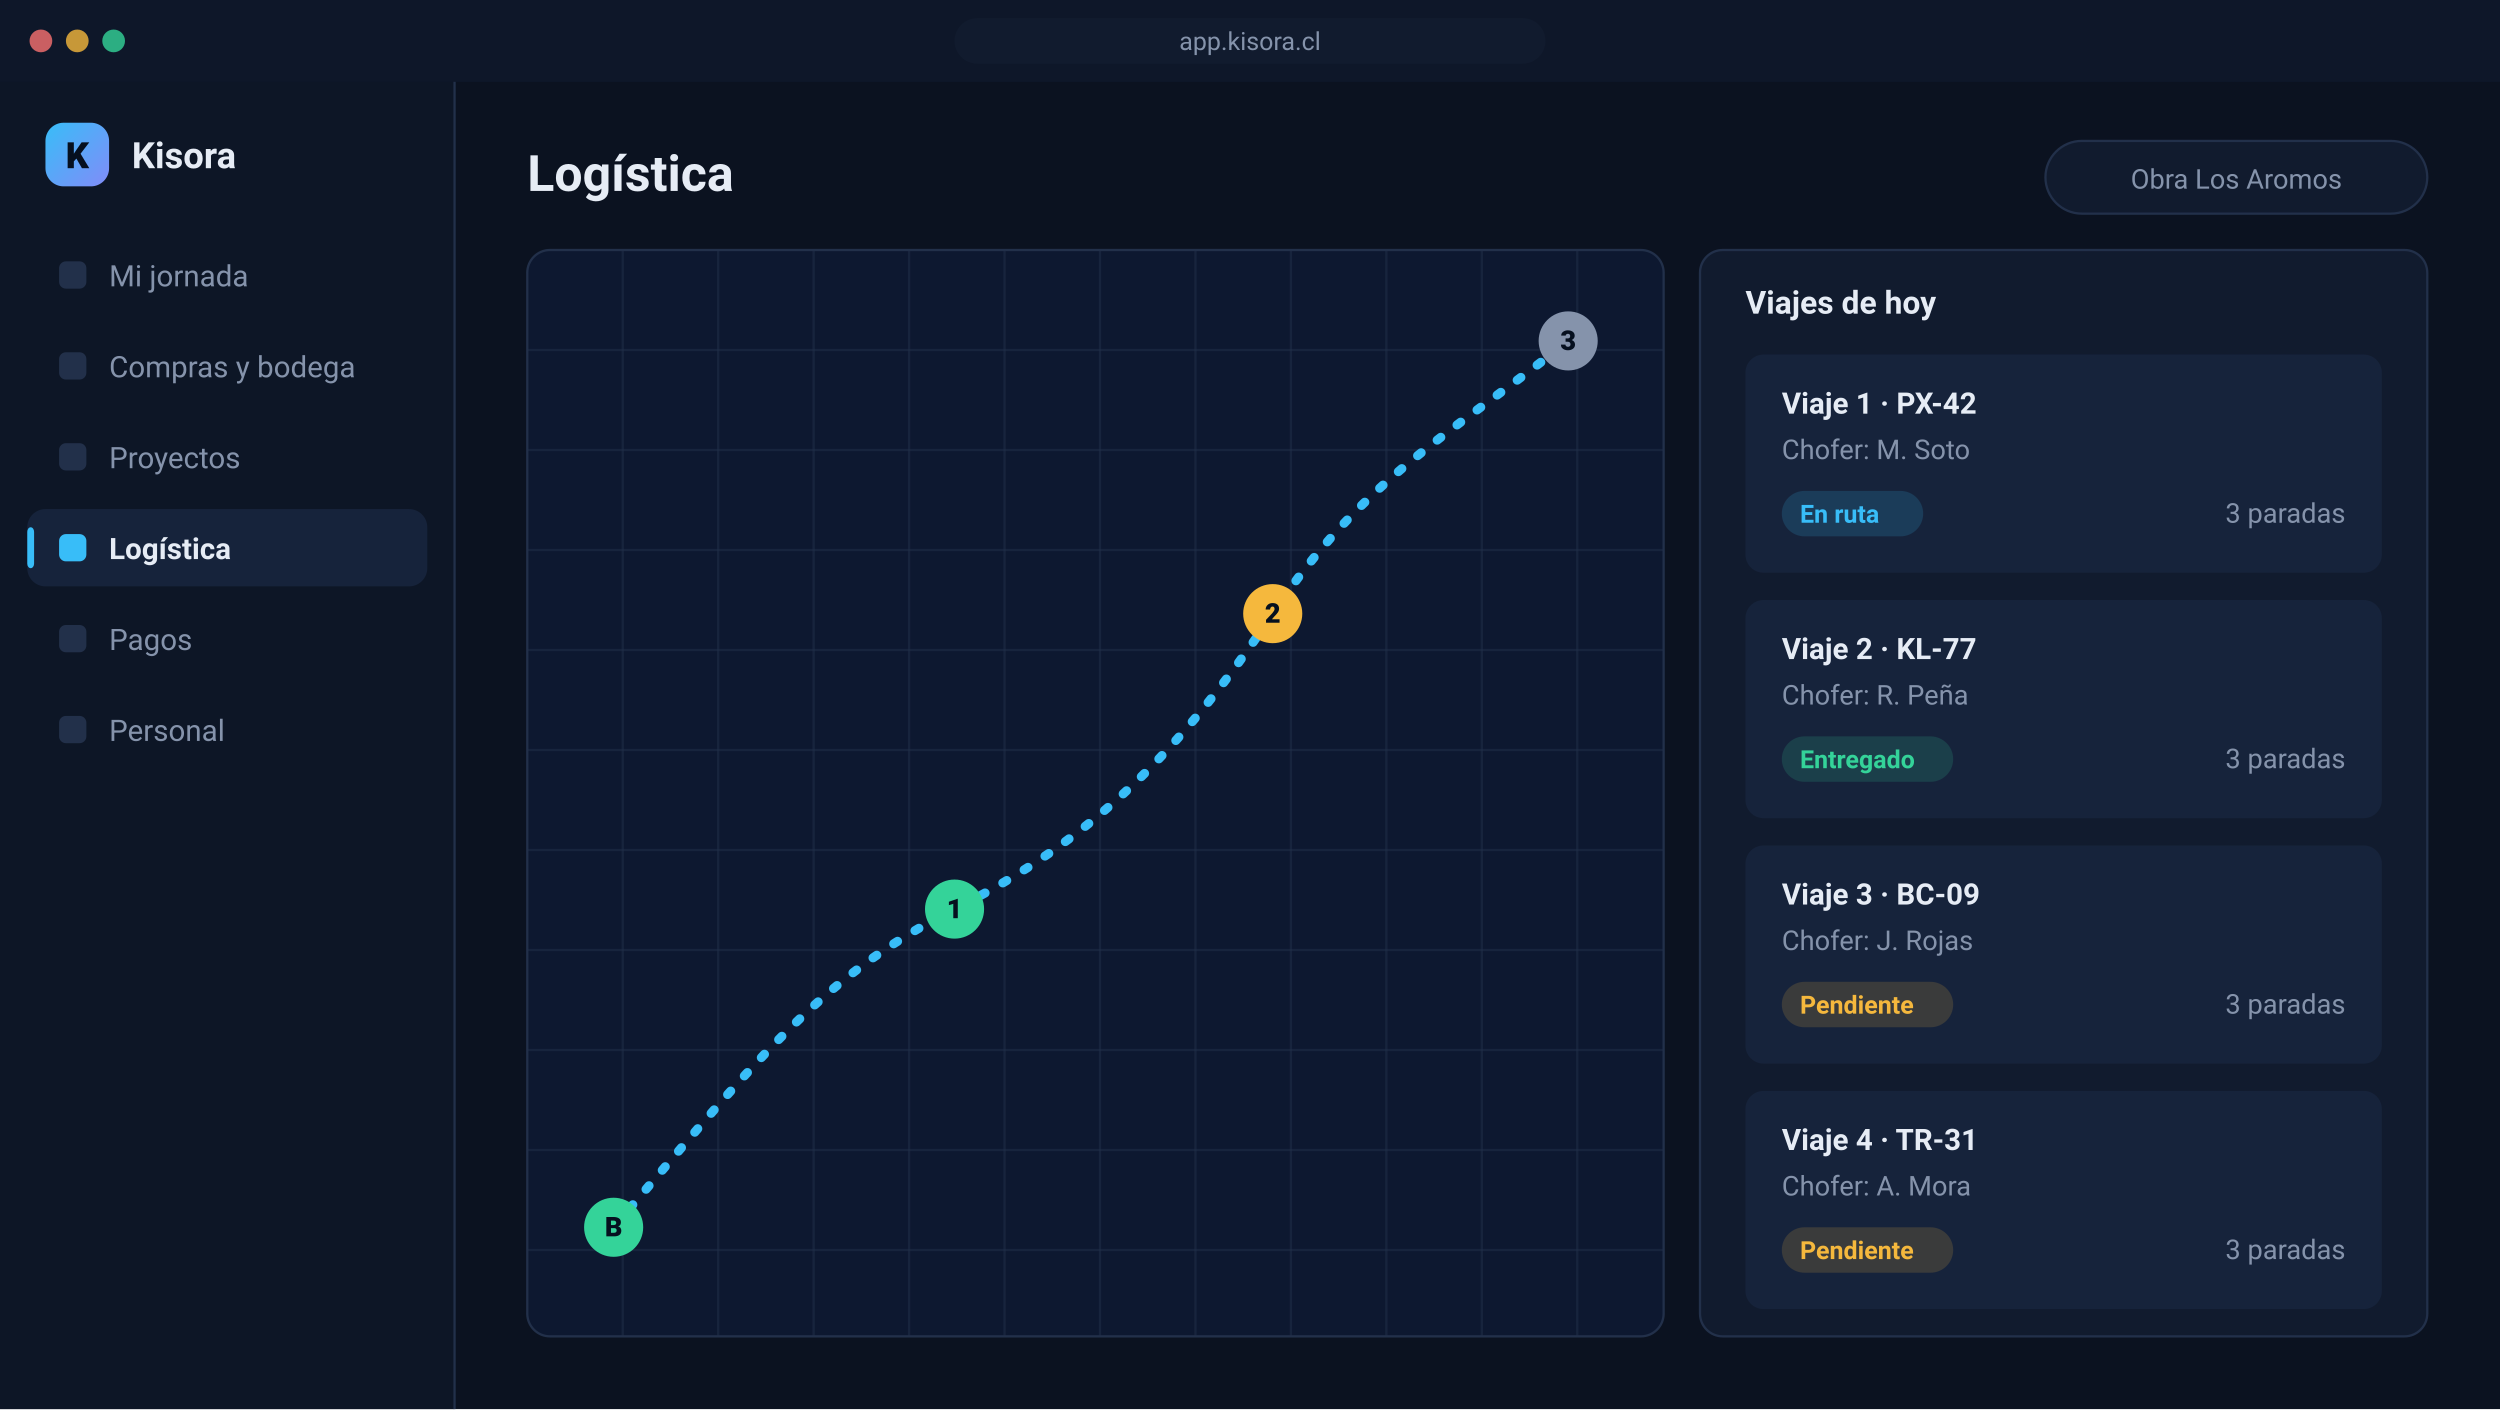
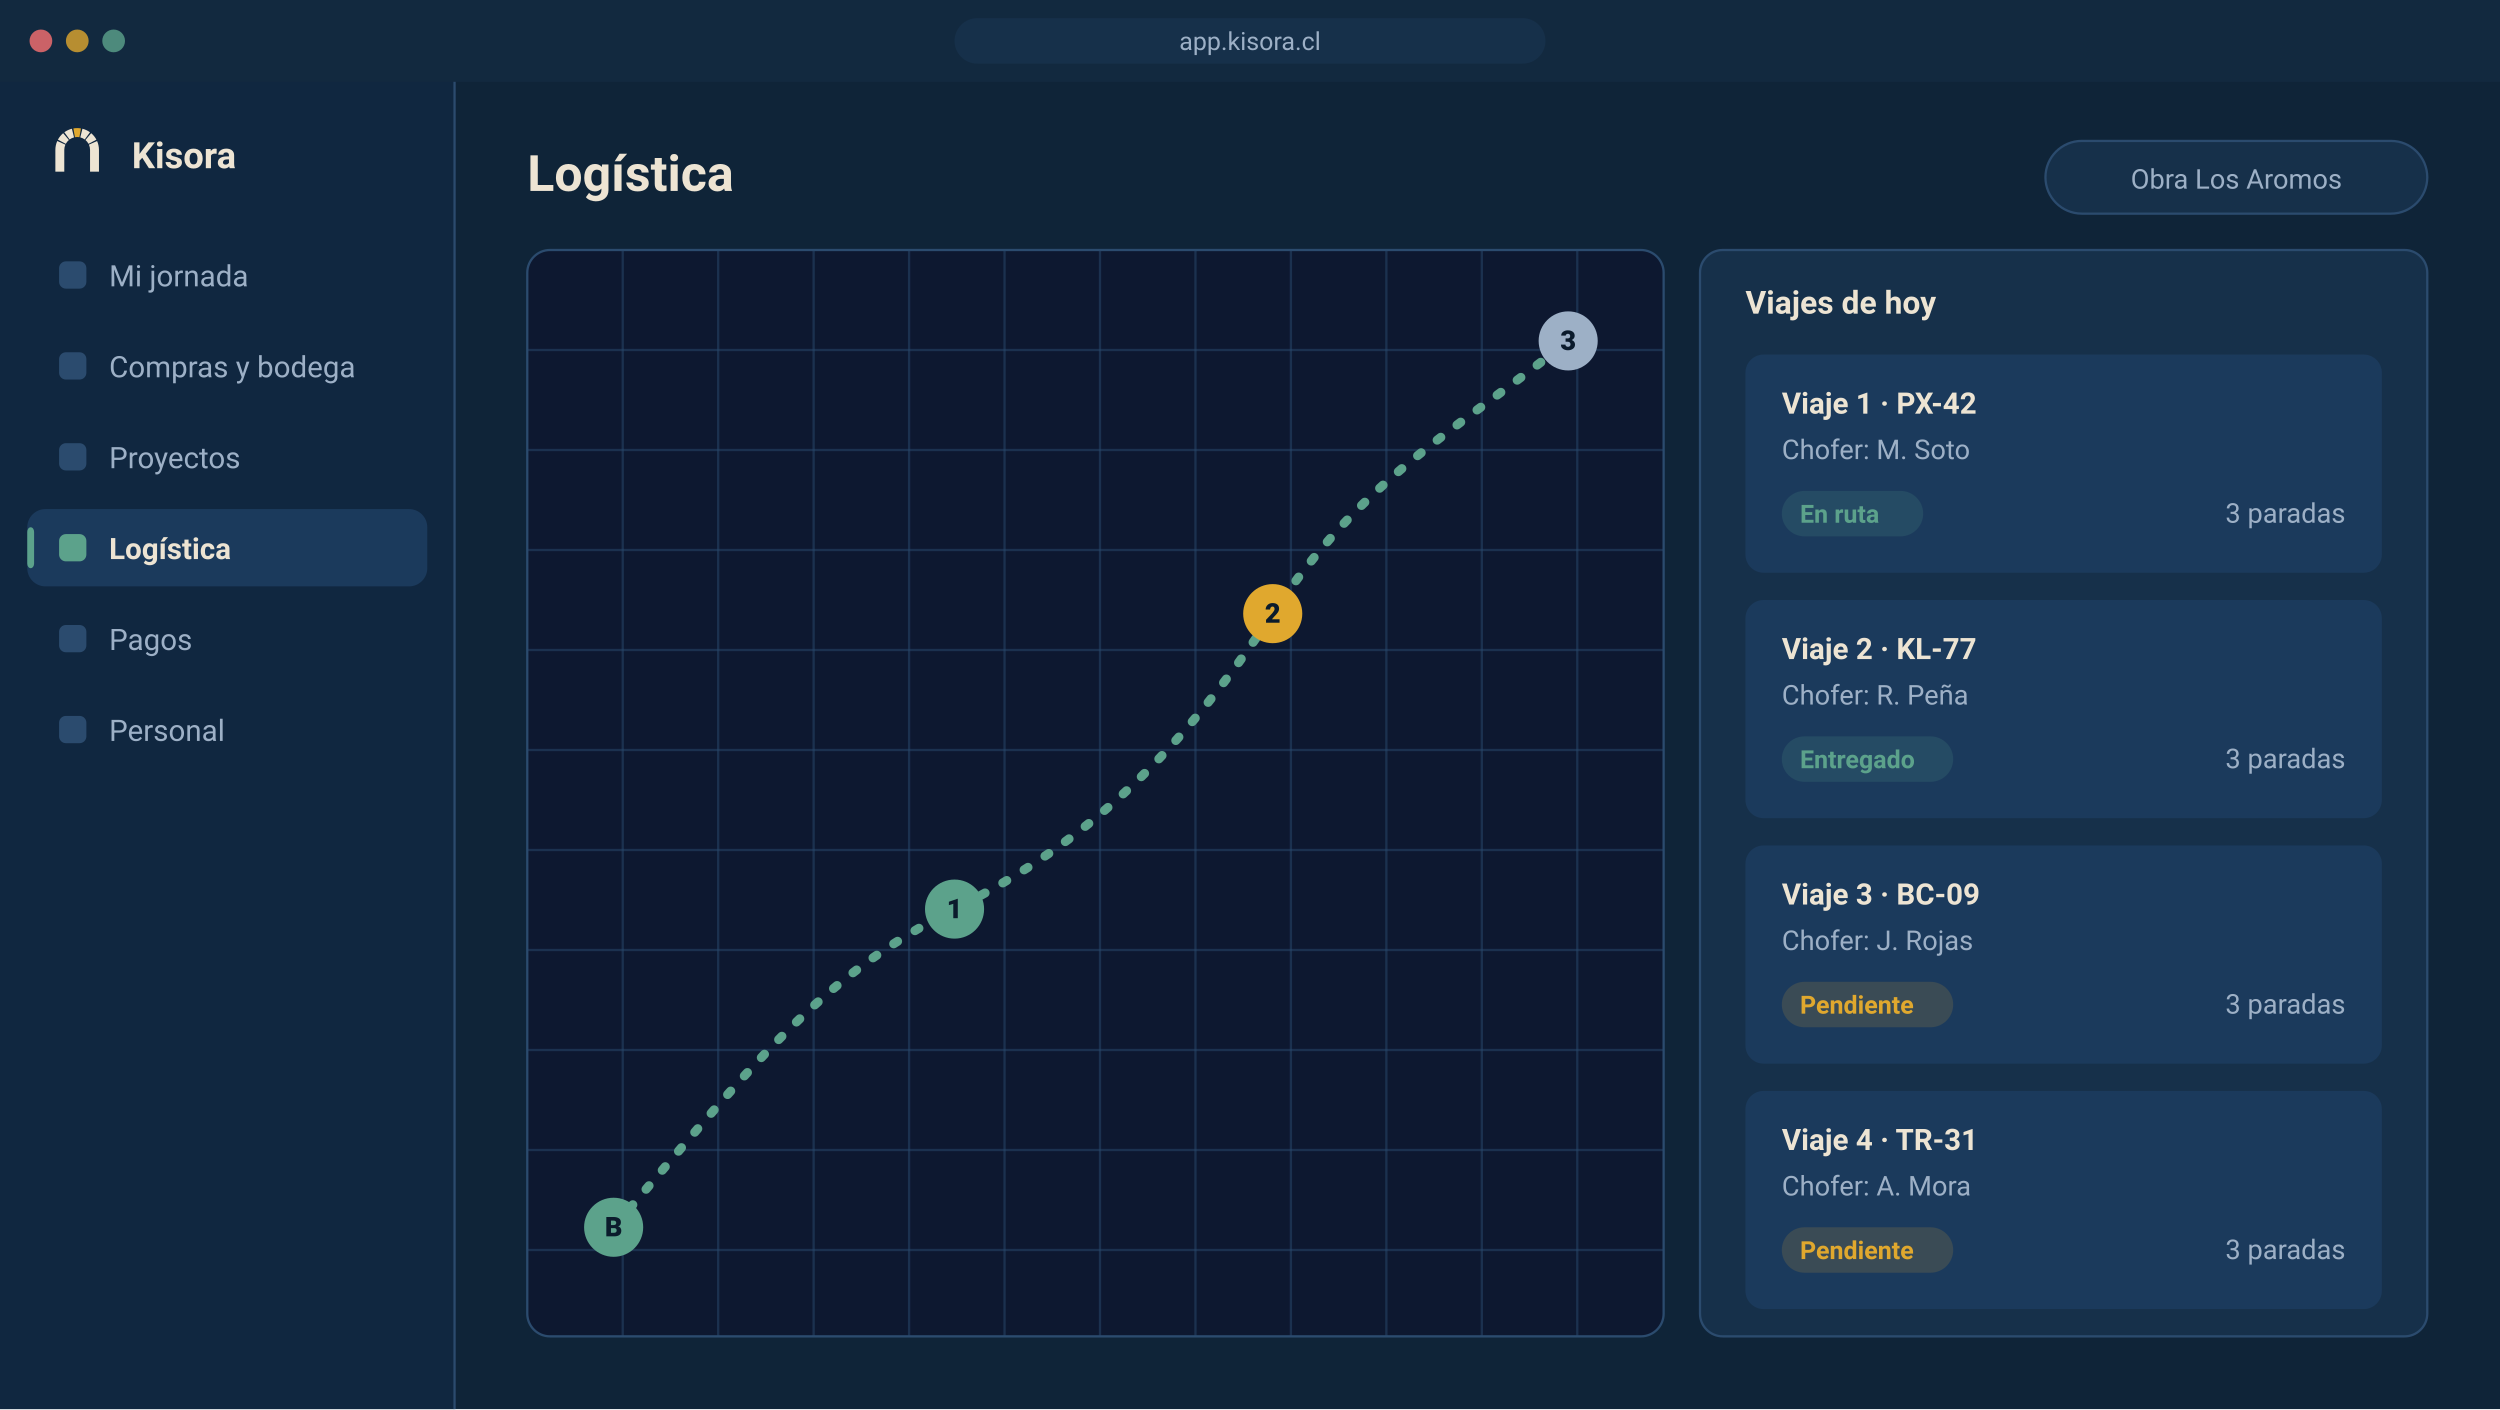
<svg xmlns="http://www.w3.org/2000/svg" viewBox="0 0 1100 620" width="1100" height="620">
-   <defs>
-     <linearGradient id="g" x1="0" y1="0" x2="1" y2="1">
-       <stop offset="0" stop-color="#38BDF8" />
-       <stop offset="1" stop-color="#818CF8" />
-     </linearGradient>
-   </defs>
-   <rect x="0" y="0" width="1100" height="620" rx="0" fill="#0B1220" />
-   <rect x="0" y="0" width="1100" height="36" rx="0" fill="#0E1729" />
+   <rect x="0" y="0" width="1100" height="620" rx="0" fill="#0F2438" />
+   <rect x="0" y="0" width="1100" height="36" rx="0" fill="#12293F" />
  <circle cx="18" cy="18" r="5" fill="#F87171" fill-opacity=".8" />
-   <circle cx="34" cy="18" r="5" fill="#F5B83D" fill-opacity=".8" />
-   <circle cx="50" cy="18" r="5" fill="#34D399" fill-opacity=".8" />
-   <rect x="420" y="8" width="260" height="20" rx="10" fill="#111B2E" />
-   <text x="550" y="22" font-size="11" fill="#8593AB" font-weight="400" text-anchor="middle" font-family="'Segoe UI',Roboto,Helvetica,Arial,sans-serif">app.kisora.cl</text>
-   <rect x="0" y="36" width="200" height="584" rx="0" fill="#0D1626" />
-   <line x1="200" y1="36" x2="200" y2="620" stroke="#22304A" />
-   <rect x="20" y="54" width="28" height="28" rx="8" fill="url(#g)" />
-   <text x="34" y="74" font-size="16" fill="#06101F" font-weight="800" text-anchor="middle" font-family="'Segoe UI',Roboto,Helvetica,Arial,sans-serif">K</text>
-   <text x="58" y="74" font-size="16" fill="#E6ECF5" font-weight="700" text-anchor="start" font-family="'Segoe UI',Roboto,Helvetica,Arial,sans-serif">Kisora</text>
-   <rect x="26" y="115" width="12" height="12" rx="3" fill="#22304A" />
-   <text x="48" y="126" font-size="13" fill="#8593AB" font-weight="400" text-anchor="start" font-family="'Segoe UI',Roboto,Helvetica,Arial,sans-serif">Mi jornada</text>
-   <rect x="26" y="155" width="12" height="12" rx="3" fill="#22304A" />
-   <text x="48" y="166" font-size="13" fill="#8593AB" font-weight="400" text-anchor="start" font-family="'Segoe UI',Roboto,Helvetica,Arial,sans-serif">Compras y bodega</text>
-   <rect x="26" y="195" width="12" height="12" rx="3" fill="#22304A" />
-   <text x="48" y="206" font-size="13" fill="#8593AB" font-weight="400" text-anchor="start" font-family="'Segoe UI',Roboto,Helvetica,Arial,sans-serif">Proyectos</text>
-   <rect x="12" y="224" width="176" height="34" rx="8" fill="#16233B" />
-   <rect x="12" y="232" width="3" height="18" rx="2" fill="#38BDF8" />
-   <rect x="26" y="235" width="12" height="12" rx="3" fill="#38BDF8" />
-   <text x="48" y="246" font-size="13" fill="#E6ECF5" font-weight="600" text-anchor="start" font-family="'Segoe UI',Roboto,Helvetica,Arial,sans-serif">Logística</text>
-   <rect x="26" y="275" width="12" height="12" rx="3" fill="#22304A" />
-   <text x="48" y="286" font-size="13" fill="#8593AB" font-weight="400" text-anchor="start" font-family="'Segoe UI',Roboto,Helvetica,Arial,sans-serif">Pagos</text>
-   <rect x="26" y="315" width="12" height="12" rx="3" fill="#22304A" />
-   <text x="48" y="326" font-size="13" fill="#8593AB" font-weight="400" text-anchor="start" font-family="'Segoe UI',Roboto,Helvetica,Arial,sans-serif">Personal</text>
-   <text x="232" y="84" font-size="22" fill="#E6ECF5" font-weight="700" text-anchor="start" font-family="'Segoe UI',Roboto,Helvetica,Arial,sans-serif">Logística</text>
-   <rect x="900" y="62" width="168" height="32" rx="16" fill="#111B2E" stroke="#22304A" />
-   <text x="984" y="83" font-size="12" fill="#8593AB" font-weight="400" text-anchor="middle" font-family="'Segoe UI',Roboto,Helvetica,Arial,sans-serif">Obra Los Aromos</text>
-   <rect x="232" y="110" width="500" height="478" rx="10" fill="#0D1830" stroke="#22304A" />
-   <line x1="274" y1="110" x2="274" y2="588" stroke="#22304A" stroke-opacity=".5" />
-   <line x1="316" y1="110" x2="316" y2="588" stroke="#22304A" stroke-opacity=".5" />
-   <line x1="358" y1="110" x2="358" y2="588" stroke="#22304A" stroke-opacity=".5" />
-   <line x1="400" y1="110" x2="400" y2="588" stroke="#22304A" stroke-opacity=".5" />
-   <line x1="442" y1="110" x2="442" y2="588" stroke="#22304A" stroke-opacity=".5" />
-   <line x1="484" y1="110" x2="484" y2="588" stroke="#22304A" stroke-opacity=".5" />
-   <line x1="526" y1="110" x2="526" y2="588" stroke="#22304A" stroke-opacity=".5" />
-   <line x1="568" y1="110" x2="568" y2="588" stroke="#22304A" stroke-opacity=".5" />
-   <line x1="610" y1="110" x2="610" y2="588" stroke="#22304A" stroke-opacity=".5" />
-   <line x1="652" y1="110" x2="652" y2="588" stroke="#22304A" stroke-opacity=".5" />
-   <line x1="694" y1="110" x2="694" y2="588" stroke="#22304A" stroke-opacity=".5" />
-   <line x1="232" y1="154" x2="732" y2="154" stroke="#22304A" stroke-opacity=".5" />
-   <line x1="232" y1="198" x2="732" y2="198" stroke="#22304A" stroke-opacity=".5" />
-   <line x1="232" y1="242" x2="732" y2="242" stroke="#22304A" stroke-opacity=".5" />
-   <line x1="232" y1="286" x2="732" y2="286" stroke="#22304A" stroke-opacity=".5" />
-   <line x1="232" y1="330" x2="732" y2="330" stroke="#22304A" stroke-opacity=".5" />
-   <line x1="232" y1="374" x2="732" y2="374" stroke="#22304A" stroke-opacity=".5" />
-   <line x1="232" y1="418" x2="732" y2="418" stroke="#22304A" stroke-opacity=".5" />
-   <line x1="232" y1="462" x2="732" y2="462" stroke="#22304A" stroke-opacity=".5" />
-   <line x1="232" y1="506" x2="732" y2="506" stroke="#22304A" stroke-opacity=".5" />
-   <line x1="232" y1="550" x2="732" y2="550" stroke="#22304A" stroke-opacity=".5" />
-   <path d="M270 540 C330 470 360 430 420 400 S520 330 560 270 S640 190 690 150" fill="none" stroke="#38BDF8" stroke-width="4" stroke-linecap="round" stroke-dasharray="2 9" />
-   <circle cx="270" cy="540" r="13" fill="#34D399" />
-   <text x="270" y="544" font-size="12" fill="#06101F" font-weight="800" text-anchor="middle" font-family="'Segoe UI',Roboto,Helvetica,Arial,sans-serif">B</text>
-   <circle cx="420" cy="400" r="13" fill="#34D399" />
-   <text x="420" y="404" font-size="12" fill="#06101F" font-weight="800" text-anchor="middle" font-family="'Segoe UI',Roboto,Helvetica,Arial,sans-serif">1</text>
-   <circle cx="560" cy="270" r="13" fill="#F5B83D" />
-   <text x="560" y="274" font-size="12" fill="#06101F" font-weight="800" text-anchor="middle" font-family="'Segoe UI',Roboto,Helvetica,Arial,sans-serif">2</text>
-   <circle cx="690" cy="150" r="13" fill="#8593AB" />
-   <text x="690" y="154" font-size="12" fill="#06101F" font-weight="800" text-anchor="middle" font-family="'Segoe UI',Roboto,Helvetica,Arial,sans-serif">3</text>
-   <rect x="748" y="110" width="320" height="478" rx="10" fill="#111B2E" stroke="#22304A" />
-   <text x="768" y="138" font-size="14" fill="#E6ECF5" font-weight="700" text-anchor="start" font-family="'Segoe UI',Roboto,Helvetica,Arial,sans-serif">Viajes de hoy</text>
-   <rect x="768" y="156" width="280" height="96" rx="8" fill="#16233B" />
-   <text x="784" y="182" font-size="13" fill="#E6ECF5" font-weight="700" text-anchor="start" font-family="'Segoe UI',Roboto,Helvetica,Arial,sans-serif">Viaje 1 · PX-42</text>
-   <text x="784" y="202" font-size="12" fill="#8593AB" font-weight="400" text-anchor="start" font-family="'Segoe UI',Roboto,Helvetica,Arial,sans-serif">Chofer: M. Soto</text>
-   <rect x="784" y="216" width="62.2" height="20" rx="10" fill="#38BDF8" fill-opacity=".16" />
-   <text x="792" y="230" font-size="11" fill="#38BDF8" font-weight="600" text-anchor="start" font-family="'Segoe UI',Roboto,Helvetica,Arial,sans-serif">En ruta</text>
-   <text x="1032" y="230" font-size="12" fill="#8593AB" font-weight="400" text-anchor="end" font-family="'Segoe UI',Roboto,Helvetica,Arial,sans-serif">3 paradas</text>
-   <rect x="768" y="264" width="280" height="96" rx="8" fill="#16233B" />
-   <text x="784" y="290" font-size="13" fill="#E6ECF5" font-weight="700" text-anchor="start" font-family="'Segoe UI',Roboto,Helvetica,Arial,sans-serif">Viaje 2 · KL-77</text>
-   <text x="784" y="310" font-size="12" fill="#8593AB" font-weight="400" text-anchor="start" font-family="'Segoe UI',Roboto,Helvetica,Arial,sans-serif">Chofer: R. Peña</text>
-   <rect x="784" y="324" width="75.4" height="20" rx="10" fill="#34D399" fill-opacity=".16" />
-   <text x="792" y="338" font-size="11" fill="#34D399" font-weight="600" text-anchor="start" font-family="'Segoe UI',Roboto,Helvetica,Arial,sans-serif">Entregado</text>
-   <text x="1032" y="338" font-size="12" fill="#8593AB" font-weight="400" text-anchor="end" font-family="'Segoe UI',Roboto,Helvetica,Arial,sans-serif">3 paradas</text>
-   <rect x="768" y="372" width="280" height="96" rx="8" fill="#16233B" />
-   <text x="784" y="398" font-size="13" fill="#E6ECF5" font-weight="700" text-anchor="start" font-family="'Segoe UI',Roboto,Helvetica,Arial,sans-serif">Viaje 3 · BC-09</text>
-   <text x="784" y="418" font-size="12" fill="#8593AB" font-weight="400" text-anchor="start" font-family="'Segoe UI',Roboto,Helvetica,Arial,sans-serif">Chofer: J. Rojas</text>
-   <rect x="784" y="432" width="75.4" height="20" rx="10" fill="#F5B83D" fill-opacity=".16" />
-   <text x="792" y="446" font-size="11" fill="#F5B83D" font-weight="600" text-anchor="start" font-family="'Segoe UI',Roboto,Helvetica,Arial,sans-serif">Pendiente</text>
-   <text x="1032" y="446" font-size="12" fill="#8593AB" font-weight="400" text-anchor="end" font-family="'Segoe UI',Roboto,Helvetica,Arial,sans-serif">3 paradas</text>
-   <rect x="768" y="480" width="280" height="96" rx="8" fill="#16233B" />
-   <text x="784" y="506" font-size="13" fill="#E6ECF5" font-weight="700" text-anchor="start" font-family="'Segoe UI',Roboto,Helvetica,Arial,sans-serif">Viaje 4 · TR-31</text>
-   <text x="784" y="526" font-size="12" fill="#8593AB" font-weight="400" text-anchor="start" font-family="'Segoe UI',Roboto,Helvetica,Arial,sans-serif">Chofer: A. Mora</text>
-   <rect x="784" y="540" width="75.4" height="20" rx="10" fill="#F5B83D" fill-opacity=".16" />
-   <text x="792" y="554" font-size="11" fill="#F5B83D" font-weight="600" text-anchor="start" font-family="'Segoe UI',Roboto,Helvetica,Arial,sans-serif">Pendiente</text>
-   <text x="1032" y="554" font-size="12" fill="#8593AB" font-weight="400" text-anchor="end" font-family="'Segoe UI',Roboto,Helvetica,Arial,sans-serif">3 paradas</text>
+   <circle cx="34" cy="18" r="5" fill="#E0A82E" fill-opacity=".8" />
+   <circle cx="50" cy="18" r="5" fill="#5CA28B" fill-opacity=".8" />
+   <rect x="420" y="8" width="260" height="20" rx="10" fill="#16304A" />
+   <text x="550" y="22" font-size="11" fill="#9DB0C6" font-weight="400" text-anchor="middle" font-family="'Segoe UI',Roboto,Helvetica,Arial,sans-serif">app.kisora.cl</text>
+   <rect x="0" y="36" width="200" height="584" rx="0" fill="#102740" />
+   <line x1="200" y1="36" x2="200" y2="620" stroke="#2B4B6E" />
+   <g transform="translate(20 52) scale(.109)">
+     <path fill="#E0A82E" d="M112.72 41.34A88 88 0 0 1 143.28 41.34L137.03 76.79A52 52 0 0 0 118.97 76.79Z" />
+     <path fill="#EDE4D3" d="M208.39 92.21A88 88 0 0 1 216 128L216 216L180 216L180 128A52 52 0 0 0 175.5 106.85Z" />
+     <path fill="#EDE4D3" d="M184.57 60.59A88 88 0 0 1 205.7 86.69L173.91 103.59A52 52 0 0 0 161.42 88.17Z" />
+     <path fill="#EDE4D3" d="M149.29 42.61A88 88 0 0 1 179.73 56.81L158.56 85.93A52 52 0 0 0 140.58 77.54Z" />
+     <path fill="#EDE4D3" d="M47.61 92.21A88 88 0 0 0 40 128L40 216L76 216L76 128A52 52 0 0 1 80.5 106.85Z" />
+     <path fill="#EDE4D3" d="M71.43 60.59A88 88 0 0 0 50.3 86.69L82.09 103.59A52 52 0 0 1 94.58 88.17Z" />
+     <path fill="#EDE4D3" d="M106.71 42.61A88 88 0 0 0 76.27 56.81L97.44 85.93A52 52 0 0 1 115.42 77.54Z" />
+   </g>
+   <text x="58" y="74" font-size="16" fill="#EDE4D3" font-weight="700" text-anchor="start" font-family="'Segoe UI',Roboto,Helvetica,Arial,sans-serif">Kisora</text>
+   <rect x="26" y="115" width="12" height="12" rx="3" fill="#2B4B6E" />
+   <text x="48" y="126" font-size="13" fill="#9DB0C6" font-weight="400" text-anchor="start" font-family="'Segoe UI',Roboto,Helvetica,Arial,sans-serif">Mi jornada</text>
+   <rect x="26" y="155" width="12" height="12" rx="3" fill="#2B4B6E" />
+   <text x="48" y="166" font-size="13" fill="#9DB0C6" font-weight="400" text-anchor="start" font-family="'Segoe UI',Roboto,Helvetica,Arial,sans-serif">Compras y bodega</text>
+   <rect x="26" y="195" width="12" height="12" rx="3" fill="#2B4B6E" />
+   <text x="48" y="206" font-size="13" fill="#9DB0C6" font-weight="400" text-anchor="start" font-family="'Segoe UI',Roboto,Helvetica,Arial,sans-serif">Proyectos</text>
+   <rect x="12" y="224" width="176" height="34" rx="8" fill="#1B3A5C" />
+   <rect x="12" y="232" width="3" height="18" rx="2" fill="#5CA28B" />
+   <rect x="26" y="235" width="12" height="12" rx="3" fill="#5CA28B" />
+   <text x="48" y="246" font-size="13" fill="#EDE4D3" font-weight="600" text-anchor="start" font-family="'Segoe UI',Roboto,Helvetica,Arial,sans-serif">Logística</text>
+   <rect x="26" y="275" width="12" height="12" rx="3" fill="#2B4B6E" />
+   <text x="48" y="286" font-size="13" fill="#9DB0C6" font-weight="400" text-anchor="start" font-family="'Segoe UI',Roboto,Helvetica,Arial,sans-serif">Pagos</text>
+   <rect x="26" y="315" width="12" height="12" rx="3" fill="#2B4B6E" />
+   <text x="48" y="326" font-size="13" fill="#9DB0C6" font-weight="400" text-anchor="start" font-family="'Segoe UI',Roboto,Helvetica,Arial,sans-serif">Personal</text>
+   <text x="232" y="84" font-size="22" fill="#EDE4D3" font-weight="700" text-anchor="start" font-family="'Segoe UI',Roboto,Helvetica,Arial,sans-serif">Logística</text>
+   <rect x="900" y="62" width="168" height="32" rx="16" fill="#16304A" stroke="#2B4B6E" />
+   <text x="984" y="83" font-size="12" fill="#9DB0C6" font-weight="400" text-anchor="middle" font-family="'Segoe UI',Roboto,Helvetica,Arial,sans-serif">Obra Los Aromos</text>
+   <rect x="232" y="110" width="500" height="478" rx="10" fill="#0D1830" stroke="#2B4B6E" />
+   <line x1="274" y1="110" x2="274" y2="588" stroke="#2B4B6E" stroke-opacity=".5" />
+   <line x1="316" y1="110" x2="316" y2="588" stroke="#2B4B6E" stroke-opacity=".5" />
+   <line x1="358" y1="110" x2="358" y2="588" stroke="#2B4B6E" stroke-opacity=".5" />
+   <line x1="400" y1="110" x2="400" y2="588" stroke="#2B4B6E" stroke-opacity=".5" />
+   <line x1="442" y1="110" x2="442" y2="588" stroke="#2B4B6E" stroke-opacity=".5" />
+   <line x1="484" y1="110" x2="484" y2="588" stroke="#2B4B6E" stroke-opacity=".5" />
+   <line x1="526" y1="110" x2="526" y2="588" stroke="#2B4B6E" stroke-opacity=".5" />
+   <line x1="568" y1="110" x2="568" y2="588" stroke="#2B4B6E" stroke-opacity=".5" />
+   <line x1="610" y1="110" x2="610" y2="588" stroke="#2B4B6E" stroke-opacity=".5" />
+   <line x1="652" y1="110" x2="652" y2="588" stroke="#2B4B6E" stroke-opacity=".5" />
+   <line x1="694" y1="110" x2="694" y2="588" stroke="#2B4B6E" stroke-opacity=".5" />
+   <line x1="232" y1="154" x2="732" y2="154" stroke="#2B4B6E" stroke-opacity=".5" />
+   <line x1="232" y1="198" x2="732" y2="198" stroke="#2B4B6E" stroke-opacity=".5" />
+   <line x1="232" y1="242" x2="732" y2="242" stroke="#2B4B6E" stroke-opacity=".5" />
+   <line x1="232" y1="286" x2="732" y2="286" stroke="#2B4B6E" stroke-opacity=".5" />
+   <line x1="232" y1="330" x2="732" y2="330" stroke="#2B4B6E" stroke-opacity=".5" />
+   <line x1="232" y1="374" x2="732" y2="374" stroke="#2B4B6E" stroke-opacity=".5" />
+   <line x1="232" y1="418" x2="732" y2="418" stroke="#2B4B6E" stroke-opacity=".5" />
+   <line x1="232" y1="462" x2="732" y2="462" stroke="#2B4B6E" stroke-opacity=".5" />
+   <line x1="232" y1="506" x2="732" y2="506" stroke="#2B4B6E" stroke-opacity=".5" />
+   <line x1="232" y1="550" x2="732" y2="550" stroke="#2B4B6E" stroke-opacity=".5" />
+   <path d="M270 540 C330 470 360 430 420 400 S520 330 560 270 S640 190 690 150" fill="none" stroke="#5CA28B" stroke-width="4" stroke-linecap="round" stroke-dasharray="2 9" />
+   <circle cx="270" cy="540" r="13" fill="#5CA28B" />
+   <text x="270" y="544" font-size="12" fill="#0B1B2C" font-weight="800" text-anchor="middle" font-family="'Segoe UI',Roboto,Helvetica,Arial,sans-serif">B</text>
+   <circle cx="420" cy="400" r="13" fill="#5CA28B" />
+   <text x="420" y="404" font-size="12" fill="#0B1B2C" font-weight="800" text-anchor="middle" font-family="'Segoe UI',Roboto,Helvetica,Arial,sans-serif">1</text>
+   <circle cx="560" cy="270" r="13" fill="#E0A82E" />
+   <text x="560" y="274" font-size="12" fill="#0B1B2C" font-weight="800" text-anchor="middle" font-family="'Segoe UI',Roboto,Helvetica,Arial,sans-serif">2</text>
+   <circle cx="690" cy="150" r="13" fill="#9DB0C6" />
+   <text x="690" y="154" font-size="12" fill="#0B1B2C" font-weight="800" text-anchor="middle" font-family="'Segoe UI',Roboto,Helvetica,Arial,sans-serif">3</text>
+   <rect x="748" y="110" width="320" height="478" rx="10" fill="#16304A" stroke="#2B4B6E" />
+   <text x="768" y="138" font-size="14" fill="#EDE4D3" font-weight="700" text-anchor="start" font-family="'Segoe UI',Roboto,Helvetica,Arial,sans-serif">Viajes de hoy</text>
+   <rect x="768" y="156" width="280" height="96" rx="8" fill="#1B3A5C" />
+   <text x="784" y="182" font-size="13" fill="#EDE4D3" font-weight="700" text-anchor="start" font-family="'Segoe UI',Roboto,Helvetica,Arial,sans-serif">Viaje 1 · PX-42</text>
+   <text x="784" y="202" font-size="12" fill="#9DB0C6" font-weight="400" text-anchor="start" font-family="'Segoe UI',Roboto,Helvetica,Arial,sans-serif">Chofer: M. Soto</text>
+   <rect x="784" y="216" width="62.2" height="20" rx="10" fill="#5CA28B" fill-opacity=".16" />
+   <text x="792" y="230" font-size="11" fill="#5CA28B" font-weight="600" text-anchor="start" font-family="'Segoe UI',Roboto,Helvetica,Arial,sans-serif">En ruta</text>
+   <text x="1032" y="230" font-size="12" fill="#9DB0C6" font-weight="400" text-anchor="end" font-family="'Segoe UI',Roboto,Helvetica,Arial,sans-serif">3 paradas</text>
+   <rect x="768" y="264" width="280" height="96" rx="8" fill="#1B3A5C" />
+   <text x="784" y="290" font-size="13" fill="#EDE4D3" font-weight="700" text-anchor="start" font-family="'Segoe UI',Roboto,Helvetica,Arial,sans-serif">Viaje 2 · KL-77</text>
+   <text x="784" y="310" font-size="12" fill="#9DB0C6" font-weight="400" text-anchor="start" font-family="'Segoe UI',Roboto,Helvetica,Arial,sans-serif">Chofer: R. Peña</text>
+   <rect x="784" y="324" width="75.4" height="20" rx="10" fill="#5CA28B" fill-opacity=".16" />
+   <text x="792" y="338" font-size="11" fill="#5CA28B" font-weight="600" text-anchor="start" font-family="'Segoe UI',Roboto,Helvetica,Arial,sans-serif">Entregado</text>
+   <text x="1032" y="338" font-size="12" fill="#9DB0C6" font-weight="400" text-anchor="end" font-family="'Segoe UI',Roboto,Helvetica,Arial,sans-serif">3 paradas</text>
+   <rect x="768" y="372" width="280" height="96" rx="8" fill="#1B3A5C" />
+   <text x="784" y="398" font-size="13" fill="#EDE4D3" font-weight="700" text-anchor="start" font-family="'Segoe UI',Roboto,Helvetica,Arial,sans-serif">Viaje 3 · BC-09</text>
+   <text x="784" y="418" font-size="12" fill="#9DB0C6" font-weight="400" text-anchor="start" font-family="'Segoe UI',Roboto,Helvetica,Arial,sans-serif">Chofer: J. Rojas</text>
+   <rect x="784" y="432" width="75.4" height="20" rx="10" fill="#E0A82E" fill-opacity=".16" />
+   <text x="792" y="446" font-size="11" fill="#E0A82E" font-weight="600" text-anchor="start" font-family="'Segoe UI',Roboto,Helvetica,Arial,sans-serif">Pendiente</text>
+   <text x="1032" y="446" font-size="12" fill="#9DB0C6" font-weight="400" text-anchor="end" font-family="'Segoe UI',Roboto,Helvetica,Arial,sans-serif">3 paradas</text>
+   <rect x="768" y="480" width="280" height="96" rx="8" fill="#1B3A5C" />
+   <text x="784" y="506" font-size="13" fill="#EDE4D3" font-weight="700" text-anchor="start" font-family="'Segoe UI',Roboto,Helvetica,Arial,sans-serif">Viaje 4 · TR-31</text>
+   <text x="784" y="526" font-size="12" fill="#9DB0C6" font-weight="400" text-anchor="start" font-family="'Segoe UI',Roboto,Helvetica,Arial,sans-serif">Chofer: A. Mora</text>
+   <rect x="784" y="540" width="75.4" height="20" rx="10" fill="#E0A82E" fill-opacity=".16" />
+   <text x="792" y="554" font-size="11" fill="#E0A82E" font-weight="600" text-anchor="start" font-family="'Segoe UI',Roboto,Helvetica,Arial,sans-serif">Pendiente</text>
+   <text x="1032" y="554" font-size="12" fill="#9DB0C6" font-weight="400" text-anchor="end" font-family="'Segoe UI',Roboto,Helvetica,Arial,sans-serif">3 paradas</text>
</svg>
